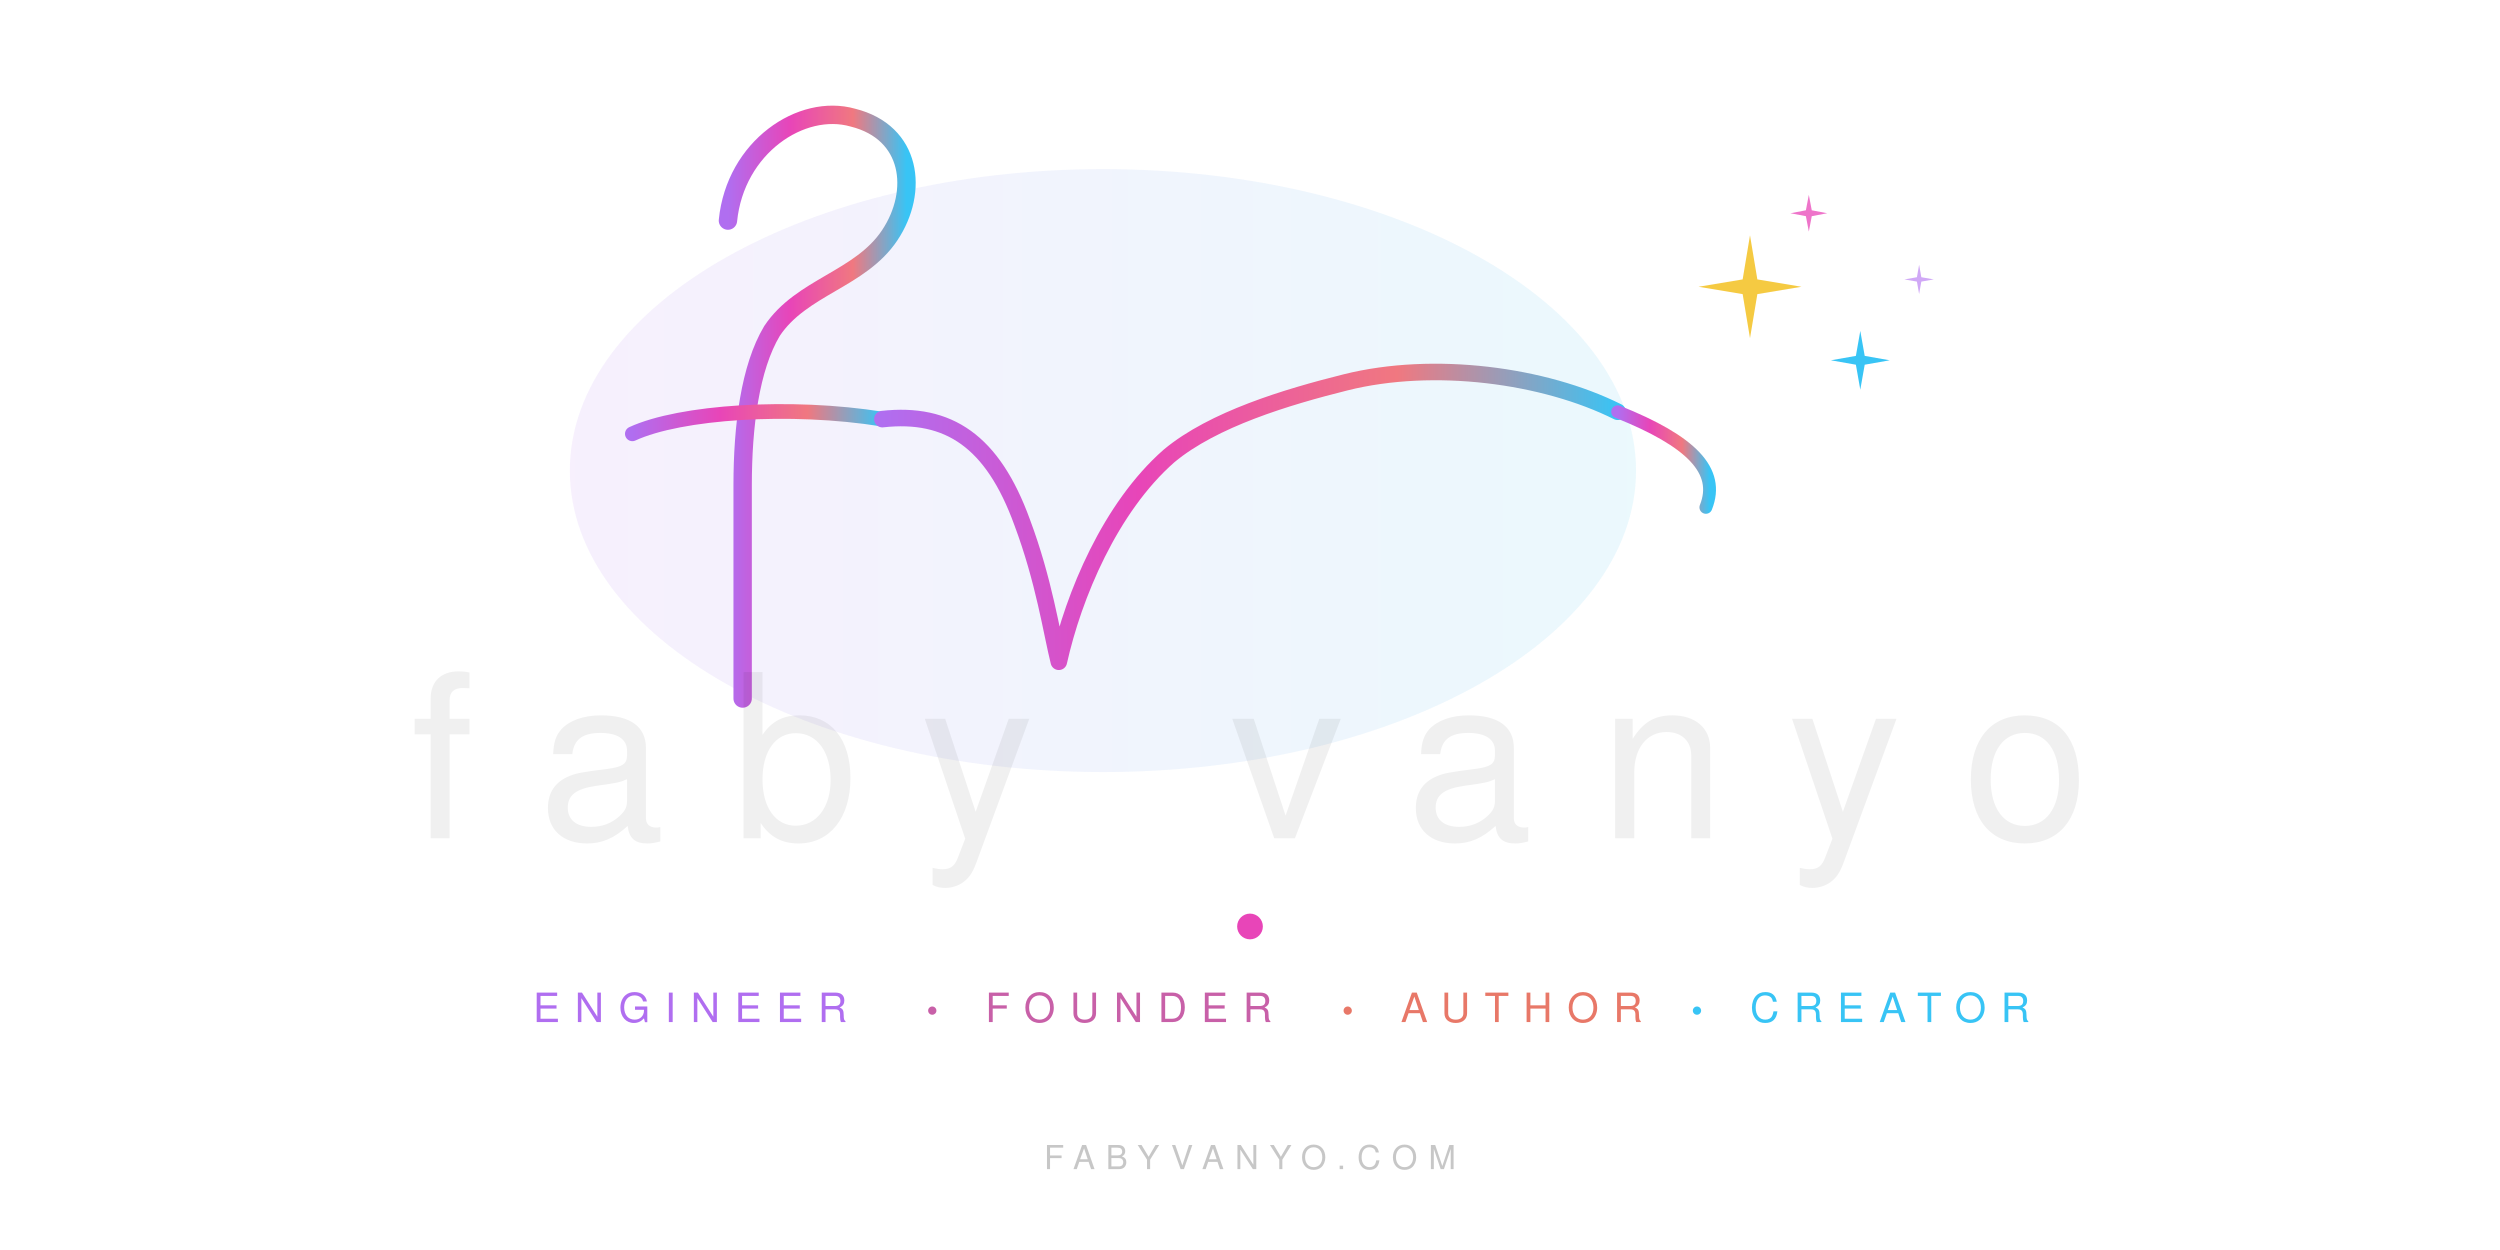
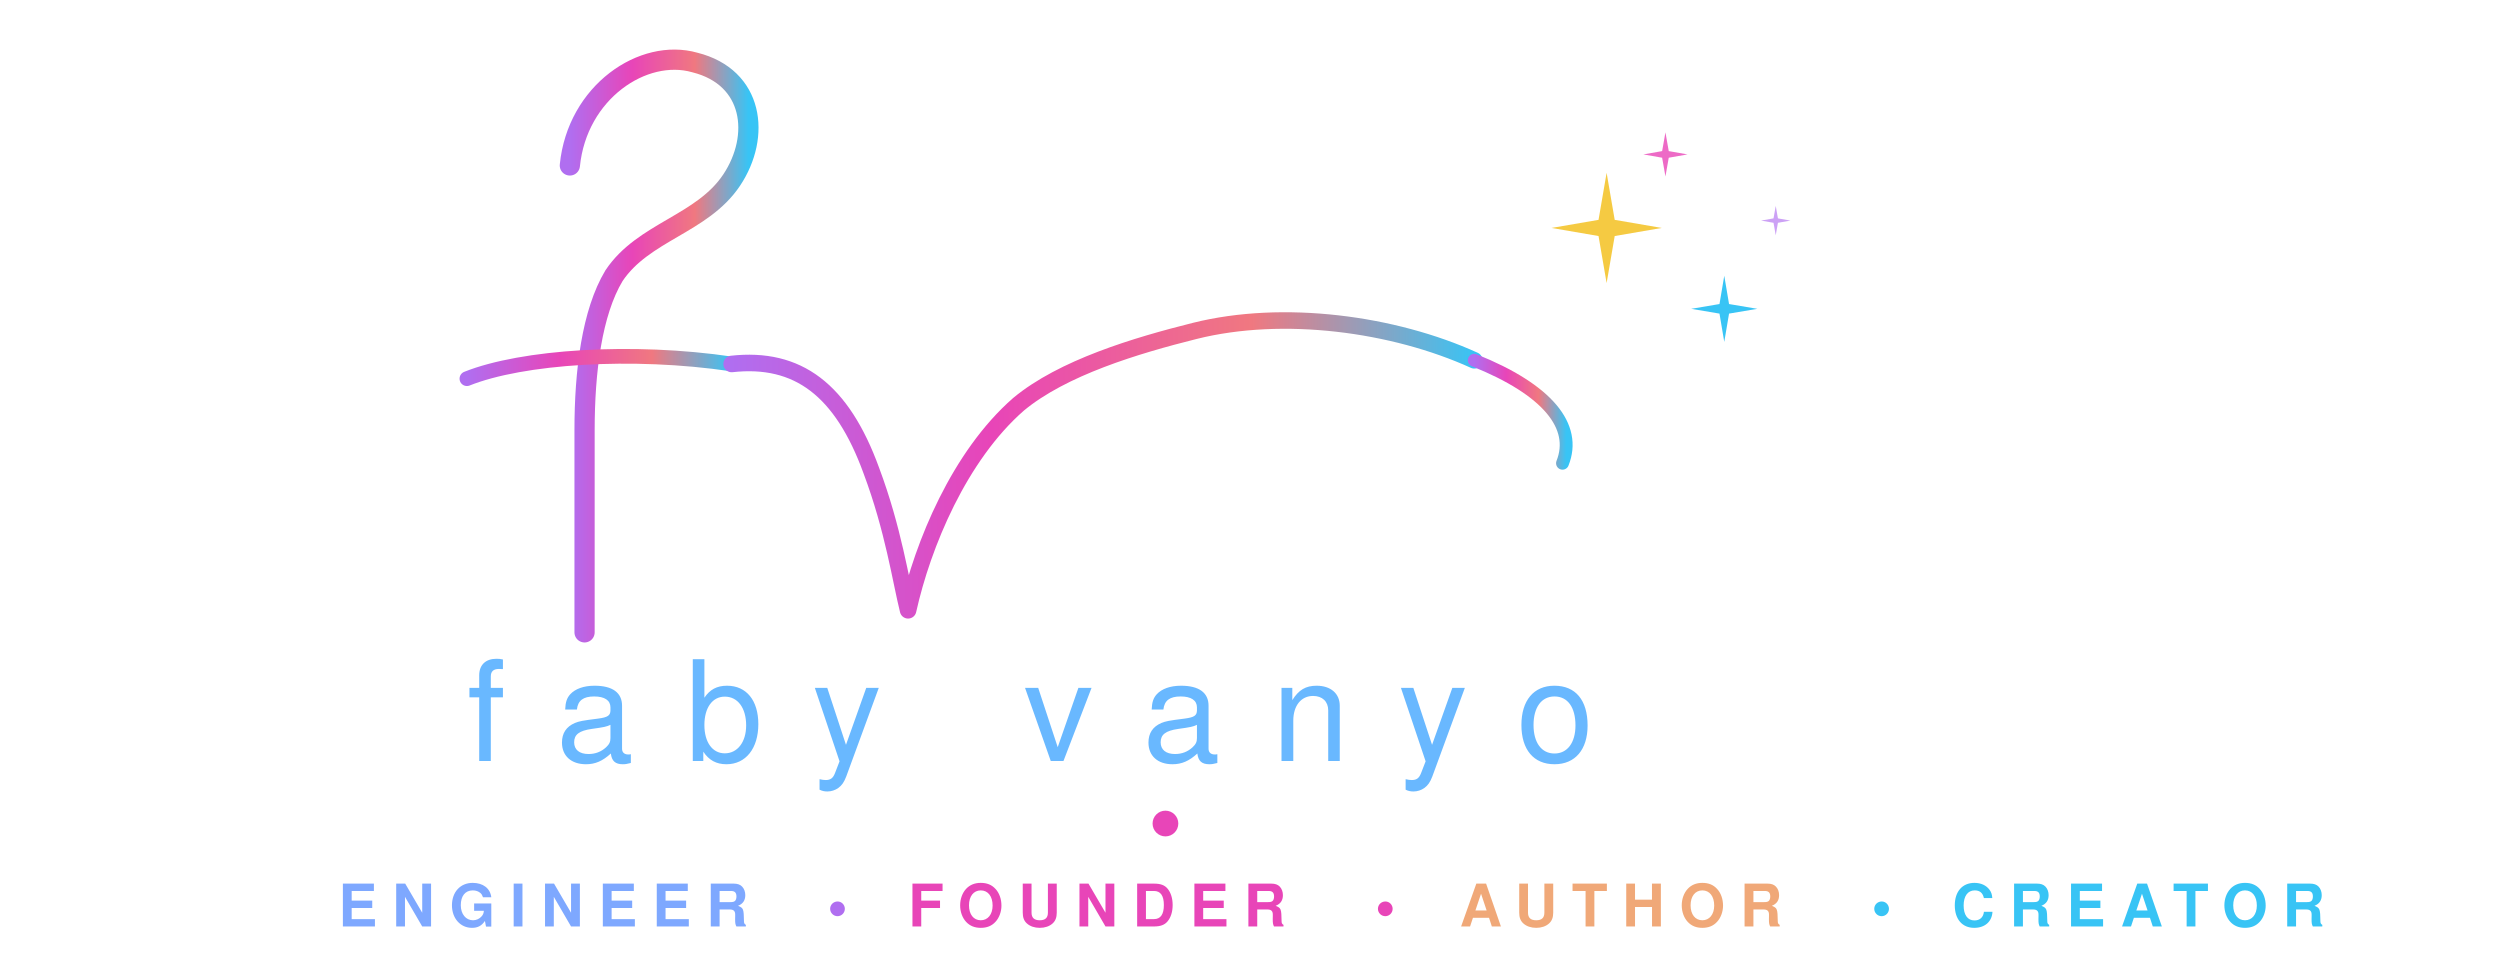
- <svg xmlns="http://www.w3.org/2000/svg" width="680" height="340" viewBox="0 0 680 340">
+ <svg xmlns="http://www.w3.org/2000/svg" width="680" height="265" viewBox="0 0 680 265">
  <defs>
    <linearGradient id="g1" x1="0%" y1="0%" x2="100%" y2="0%">
      <stop offset="0%" stop-color="#B06EF0" />
      <stop offset="35%" stop-color="#E845B8" />
      <stop offset="70%" stop-color="#F07880" />
      <stop offset="100%" stop-color="#38C4F5" />
    </linearGradient>
    <linearGradient id="g2" x1="0%" y1="0%" x2="100%" y2="0%">
      <stop offset="0%" stop-color="#B06EF0" />
      <stop offset="50%" stop-color="#E845B8" />
      <stop offset="100%" stop-color="#F0A878" />
    </linearGradient>
-     <linearGradient id="g3" x1="0%" y1="0%" x2="100%" y2="0%">
-       <stop offset="0%" stop-color="#B06EF0" stop-opacity="0.10" />
-       <stop offset="100%" stop-color="#38C4F5" stop-opacity="0.10" />
-     </linearGradient>
  </defs>
  <style>
-     .ghost { fill: currentColor; opacity: 0.06; }
-     .url   { fill: currentColor; opacity: 0.22; }
+     .name { fill: #69B8FF; opacity: 1; }
+     .tagline-word { font-family: 'Helvetica Neue', Helvetica, Arial, sans-serif; font-size: 16px; font-weight: 700; letter-spacing: 4px; }
+     .tagline-dot { font-family: 'Helvetica Neue', Helvetica, Arial, sans-serif; font-size: 16px; font-weight: 700; }
  </style>
-   <ellipse cx="300" cy="128" rx="145" ry="82" fill="url(#g3)" />
-   <path d="M 198 60 C 200 40,218 28,232 32 C 248 36,250 52,242 64 C 234 76,218 78,210 90 C 204 100,202 116,202 132 L 202 190" fill="none" stroke="url(#g1)" stroke-width="5" stroke-linecap="round" stroke-linejoin="round" />
-   <path d="M 172 118 C 185 112,215 110,240 114" fill="none" stroke="url(#g1)" stroke-width="4" stroke-linecap="round" />
-   <path d="M 240 114 C 258 112,270 120,278 142 C 284 158,286 172,288 180 C 292 162,302 138,318 124 C 330 114,350 108,366 104 C 390 98,420 102,440 112" fill="none" stroke="url(#g1)" stroke-width="4.5" stroke-linecap="round" stroke-linejoin="round" />
-   <path d="M 440 112 C 460 120,468 128,464 138" fill="none" stroke="url(#g1)" stroke-width="3.5" stroke-linecap="round" />
-   <g transform="translate(476,78)">
-     <path d="M0,-14 L2,-2 L14,0 L2,2 L0,14 L-2,2 L-14,0 L-2,-2 Z" fill="#F5CA42" />
+   <path d="M 155 45 C 157 25,175 13,189 17 C 205 21,207 37,199 49 C 191 61,175 63,167 75 C 161 85,159 101,159 117 L 159 172" fill="none" stroke="url(#g1)" stroke-width="5.5" stroke-linecap="round" stroke-linejoin="round" />
+   <path d="M 127 103 C 142 97,172 95,199 99" fill="none" stroke="url(#g1)" stroke-width="4" stroke-linecap="round" />
+   <path d="M 199 99 C 217 97,229 106,237 128 C 243 144,245 158,247 166 C 251 148,261 124,277 110 C 289 100,309 94,325 90 C 349 84,379 88,401 98" fill="none" stroke="url(#g1)" stroke-width="4.5" stroke-linecap="round" stroke-linejoin="round" />
+   <path d="M 401 98 C 421 106,429 116,425 126" fill="none" stroke="url(#g1)" stroke-width="3.5" stroke-linecap="round" />
+   <g transform="translate(437,62)">
+     <path d="M0,-15 L2.2,-2.2 L15,0 L2.2,2.2 L0,15 L-2.2,2.2 L-15,0 L-2.2,-2.2 Z" fill="#F5CA42" />
  </g>
-   <g transform="translate(506,98)">
-     <path d="M0,-8 L1.2,-1.2 L8,0 L1.2,1.2 L0,8 L-1.2,1.2 L-8,0 L-1.2,-1.2 Z" fill="#38C4F5" />
+   <g transform="translate(469,84)">
+     <path d="M0,-9 L1.3,-1.3 L9,0 L1.3,1.3 L0,9 L-1.3,1.3 L-9,0 L-1.3,-1.3 Z" fill="#38C4F5" />
  </g>
-   <g transform="translate(492,58)">
-     <path d="M0,-5 L0.8,-0.8 L5,0 L0.8,0.8 L0,5 L-0.8,0.8 L-5,0 L-0.8,-0.8 Z" fill="#E845B8" opacity="0.75" />
+   <g transform="translate(453,42)">
+     <path d="M0,-6 L0.9,-0.9 L6,0 L0.9,0.9 L0,6 L-0.9,0.9 L-6,0 L-0.9,-0.9 Z" fill="#E845B8" opacity="0.8" />
  </g>
-   <g transform="translate(522,76)">
-     <path d="M0,-4 L0.6,-0.6 L4,0 L0.6,0.6 L0,4 L-0.6,0.6 L-4,0 L-0.6,-0.6 Z" fill="#B06EF0" opacity="0.6" />
+   <g transform="translate(483,60)">
+     <path d="M0,-4 L0.6,-0.6 L4,0 L0.6,0.6 L0,4 L-0.6,0.6 L-4,0 L-0.6,-0.6 Z" fill="#B06EF0" opacity="0.65" />
  </g>
-   <text x="340" y="228" text-anchor="middle" font-family="'Helvetica Neue',Helvetica,Arial,sans-serif" font-size="62" font-weight="200" letter-spacing="18" class="ghost">faby vanyo</text>
-   <line x1="148" y1="252" x2="300" y2="252" stroke="url(#g2)" stroke-width="1" />
-   <circle cx="340" cy="252" r="3.5" fill="#E845B8" />
-   <line x1="380" y1="252" x2="532" y2="252" stroke="url(#g2)" stroke-width="1" />
-   <text x="145" y="278" font-family="'Helvetica Neue',Helvetica,Arial,sans-serif" font-size="11" font-weight="300" letter-spacing="4" fill="#B06EF0">ENGINEER</text>
-   <text x="252" y="278" font-family="'Helvetica Neue',Helvetica,Arial,sans-serif" font-size="9" fill="#C860A8">•</text>
-   <text x="268" y="278" font-family="'Helvetica Neue',Helvetica,Arial,sans-serif" font-size="11" font-weight="300" letter-spacing="4" fill="#C860A8">FOUNDER</text>
-   <text x="365" y="278" font-family="'Helvetica Neue',Helvetica,Arial,sans-serif" font-size="9" fill="#E87868">•</text>
-   <text x="381" y="278" font-family="'Helvetica Neue',Helvetica,Arial,sans-serif" font-size="11" font-weight="300" letter-spacing="4" fill="#E87868">AUTHOR</text>
-   <text x="460" y="278" font-family="'Helvetica Neue',Helvetica,Arial,sans-serif" font-size="9" fill="#38C4F5">•</text>
-   <text x="476" y="278" font-family="'Helvetica Neue',Helvetica,Arial,sans-serif" font-size="11" font-weight="300" letter-spacing="4" fill="#38C4F5">CREATOR</text>
-   <text x="340" y="318" text-anchor="middle" font-family="'Helvetica Neue',Helvetica,Arial,sans-serif" font-size="9" font-weight="300" letter-spacing="3" class="url">FABYVANYO.COM</text>
+   <text x="127" y="207" font-family="'Helvetica Neue',Helvetica,Arial,sans-serif" font-size="38" font-weight="300" letter-spacing="14" class="name">faby vanyo</text>
+   <line x1="127" y1="224" x2="268" y2="224" stroke="url(#g2)" stroke-width="0.75" />
+   <circle cx="317" cy="224" r="3.5" fill="#E845B8" />
+   <line x1="366" y1="224" x2="543" y2="224" stroke="url(#g2)" stroke-width="0.75" />
+   <text x="92" y="252" class="tagline-word" fill="#7EA8FF">ENGINEER</text>
+   <text x="225" y="252" class="tagline-dot" fill="#B06EF0">•</text>
+   <text x="247" y="252" class="tagline-word" fill="#E845B8">FOUNDER</text>
+   <text x="374" y="252" class="tagline-dot" fill="#E845B8">•</text>
+   <text x="397" y="252" class="tagline-word" fill="#F0A878">AUTHOR</text>
+   <text x="509" y="252" class="tagline-dot" fill="#38C4F5">•</text>
+   <text x="531" y="252" class="tagline-word" fill="#38C4F5">CREATOR</text>
</svg>
